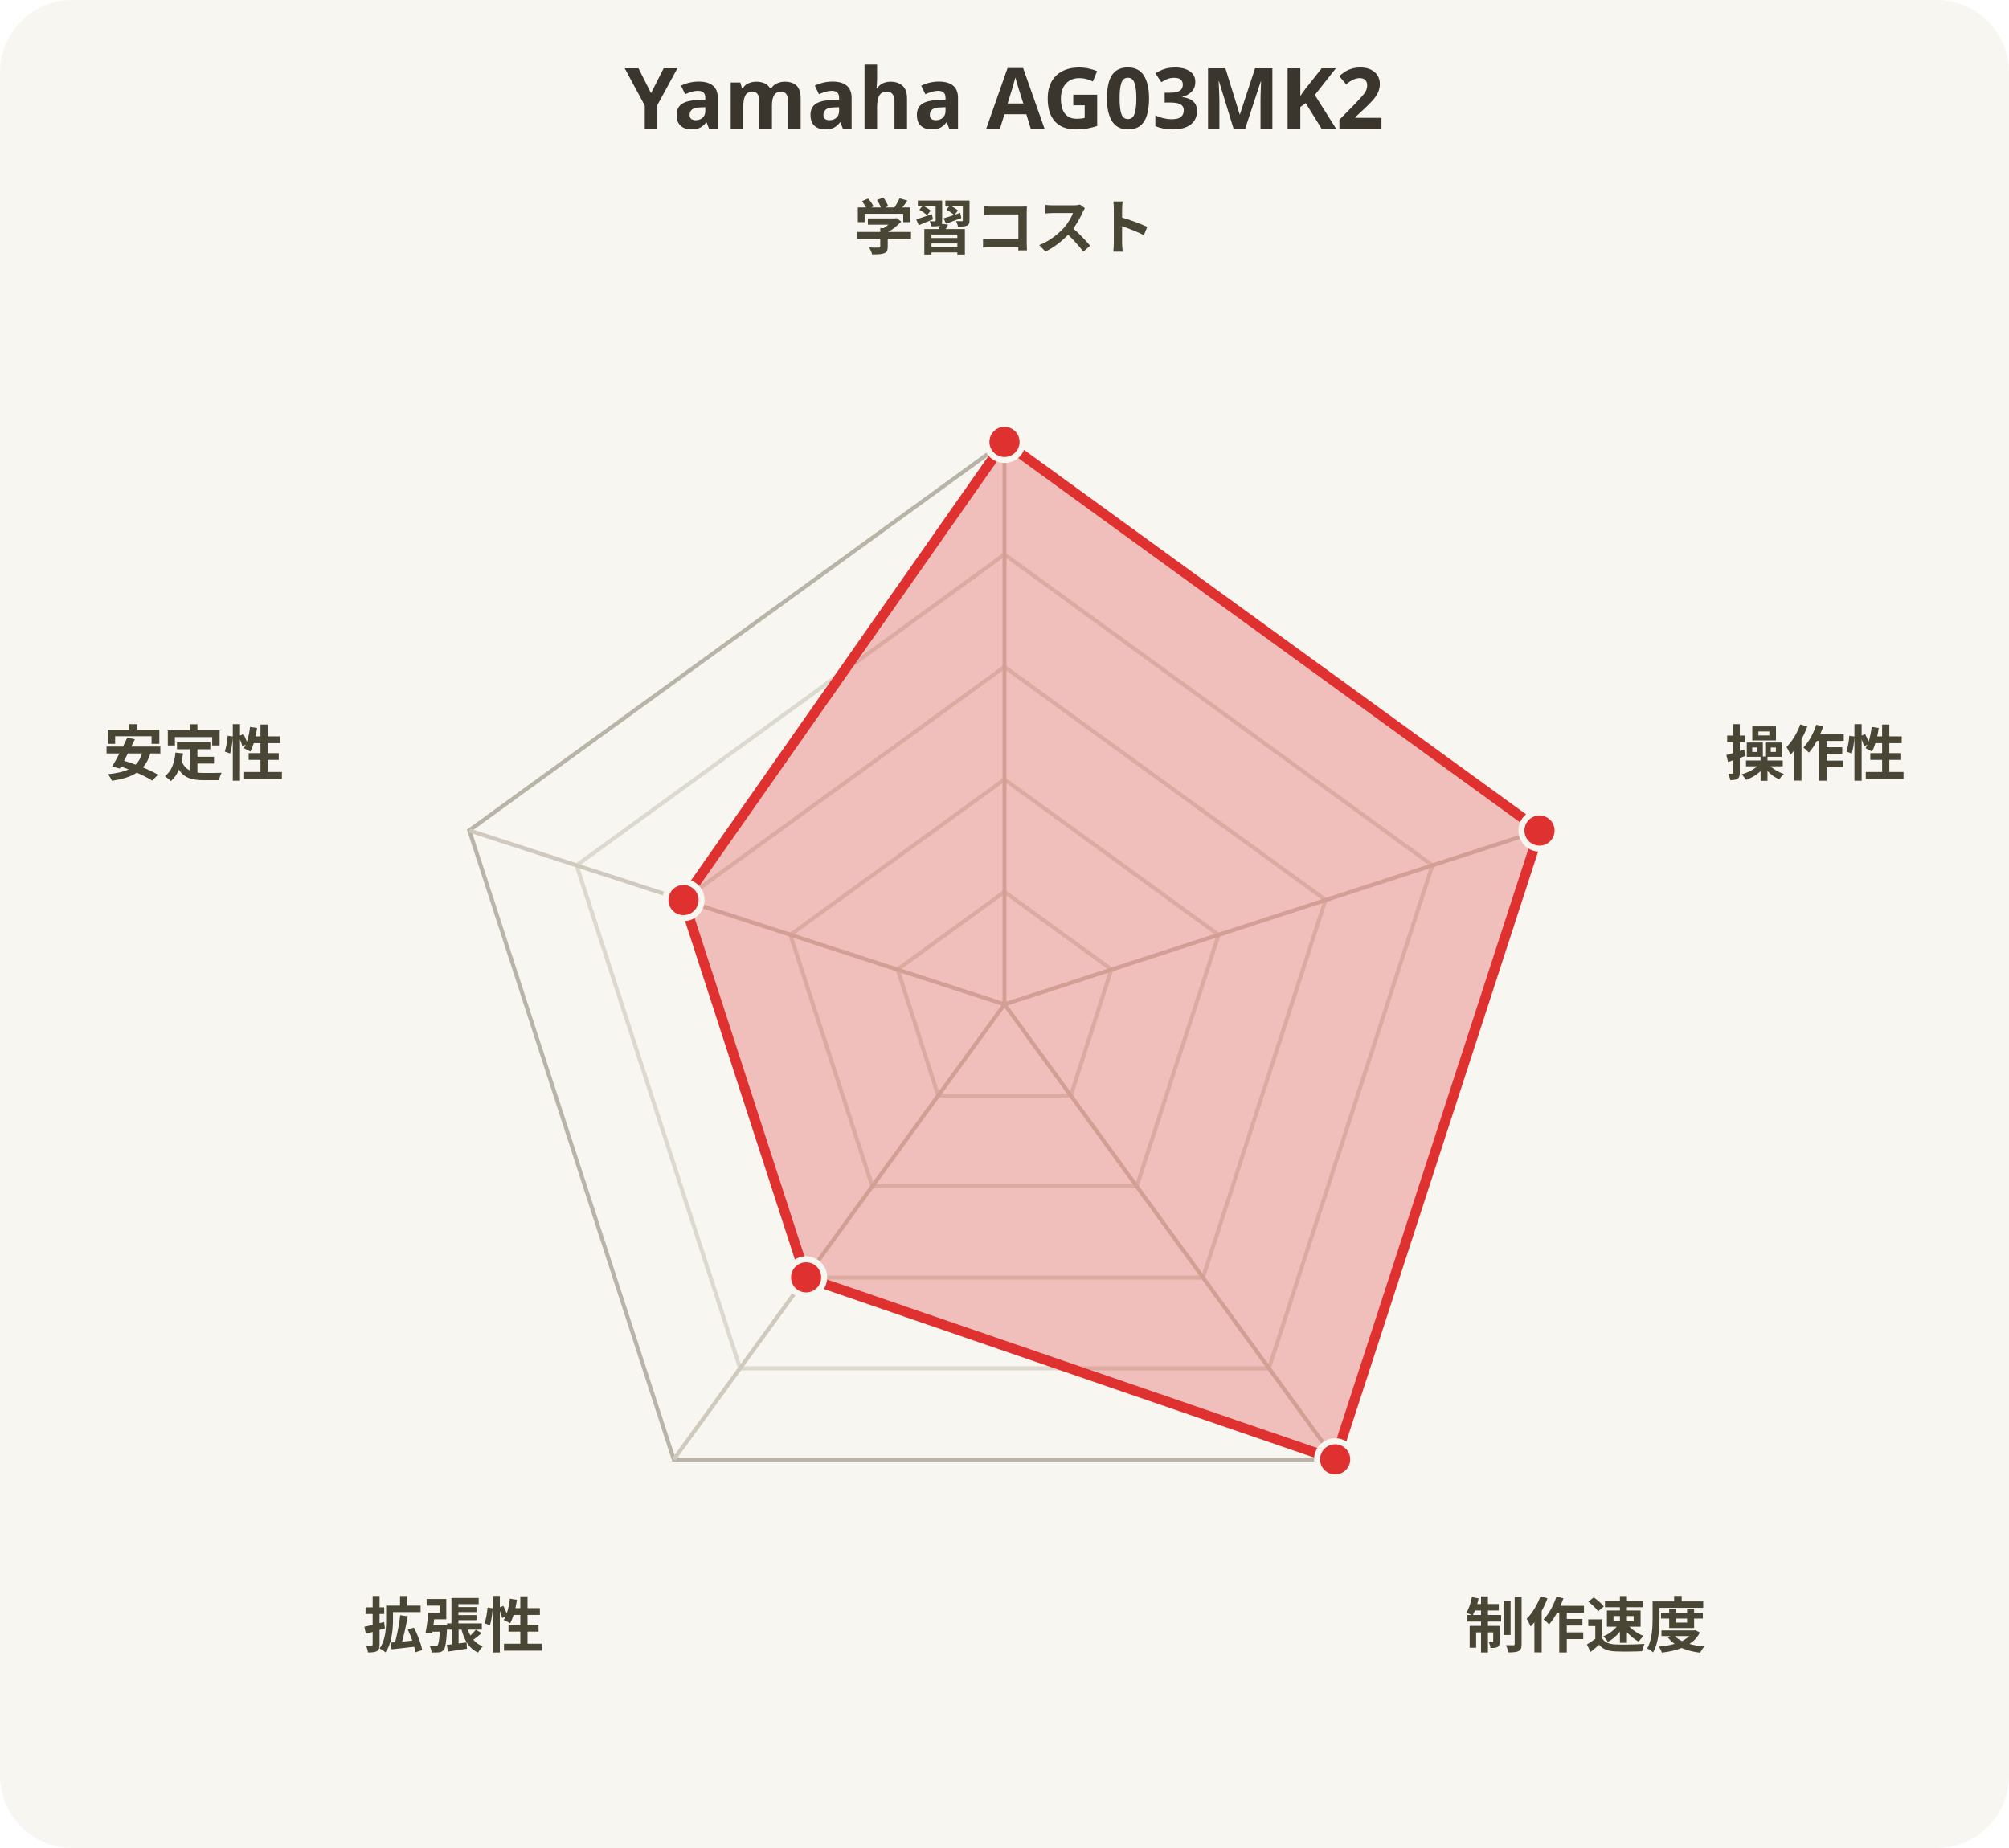
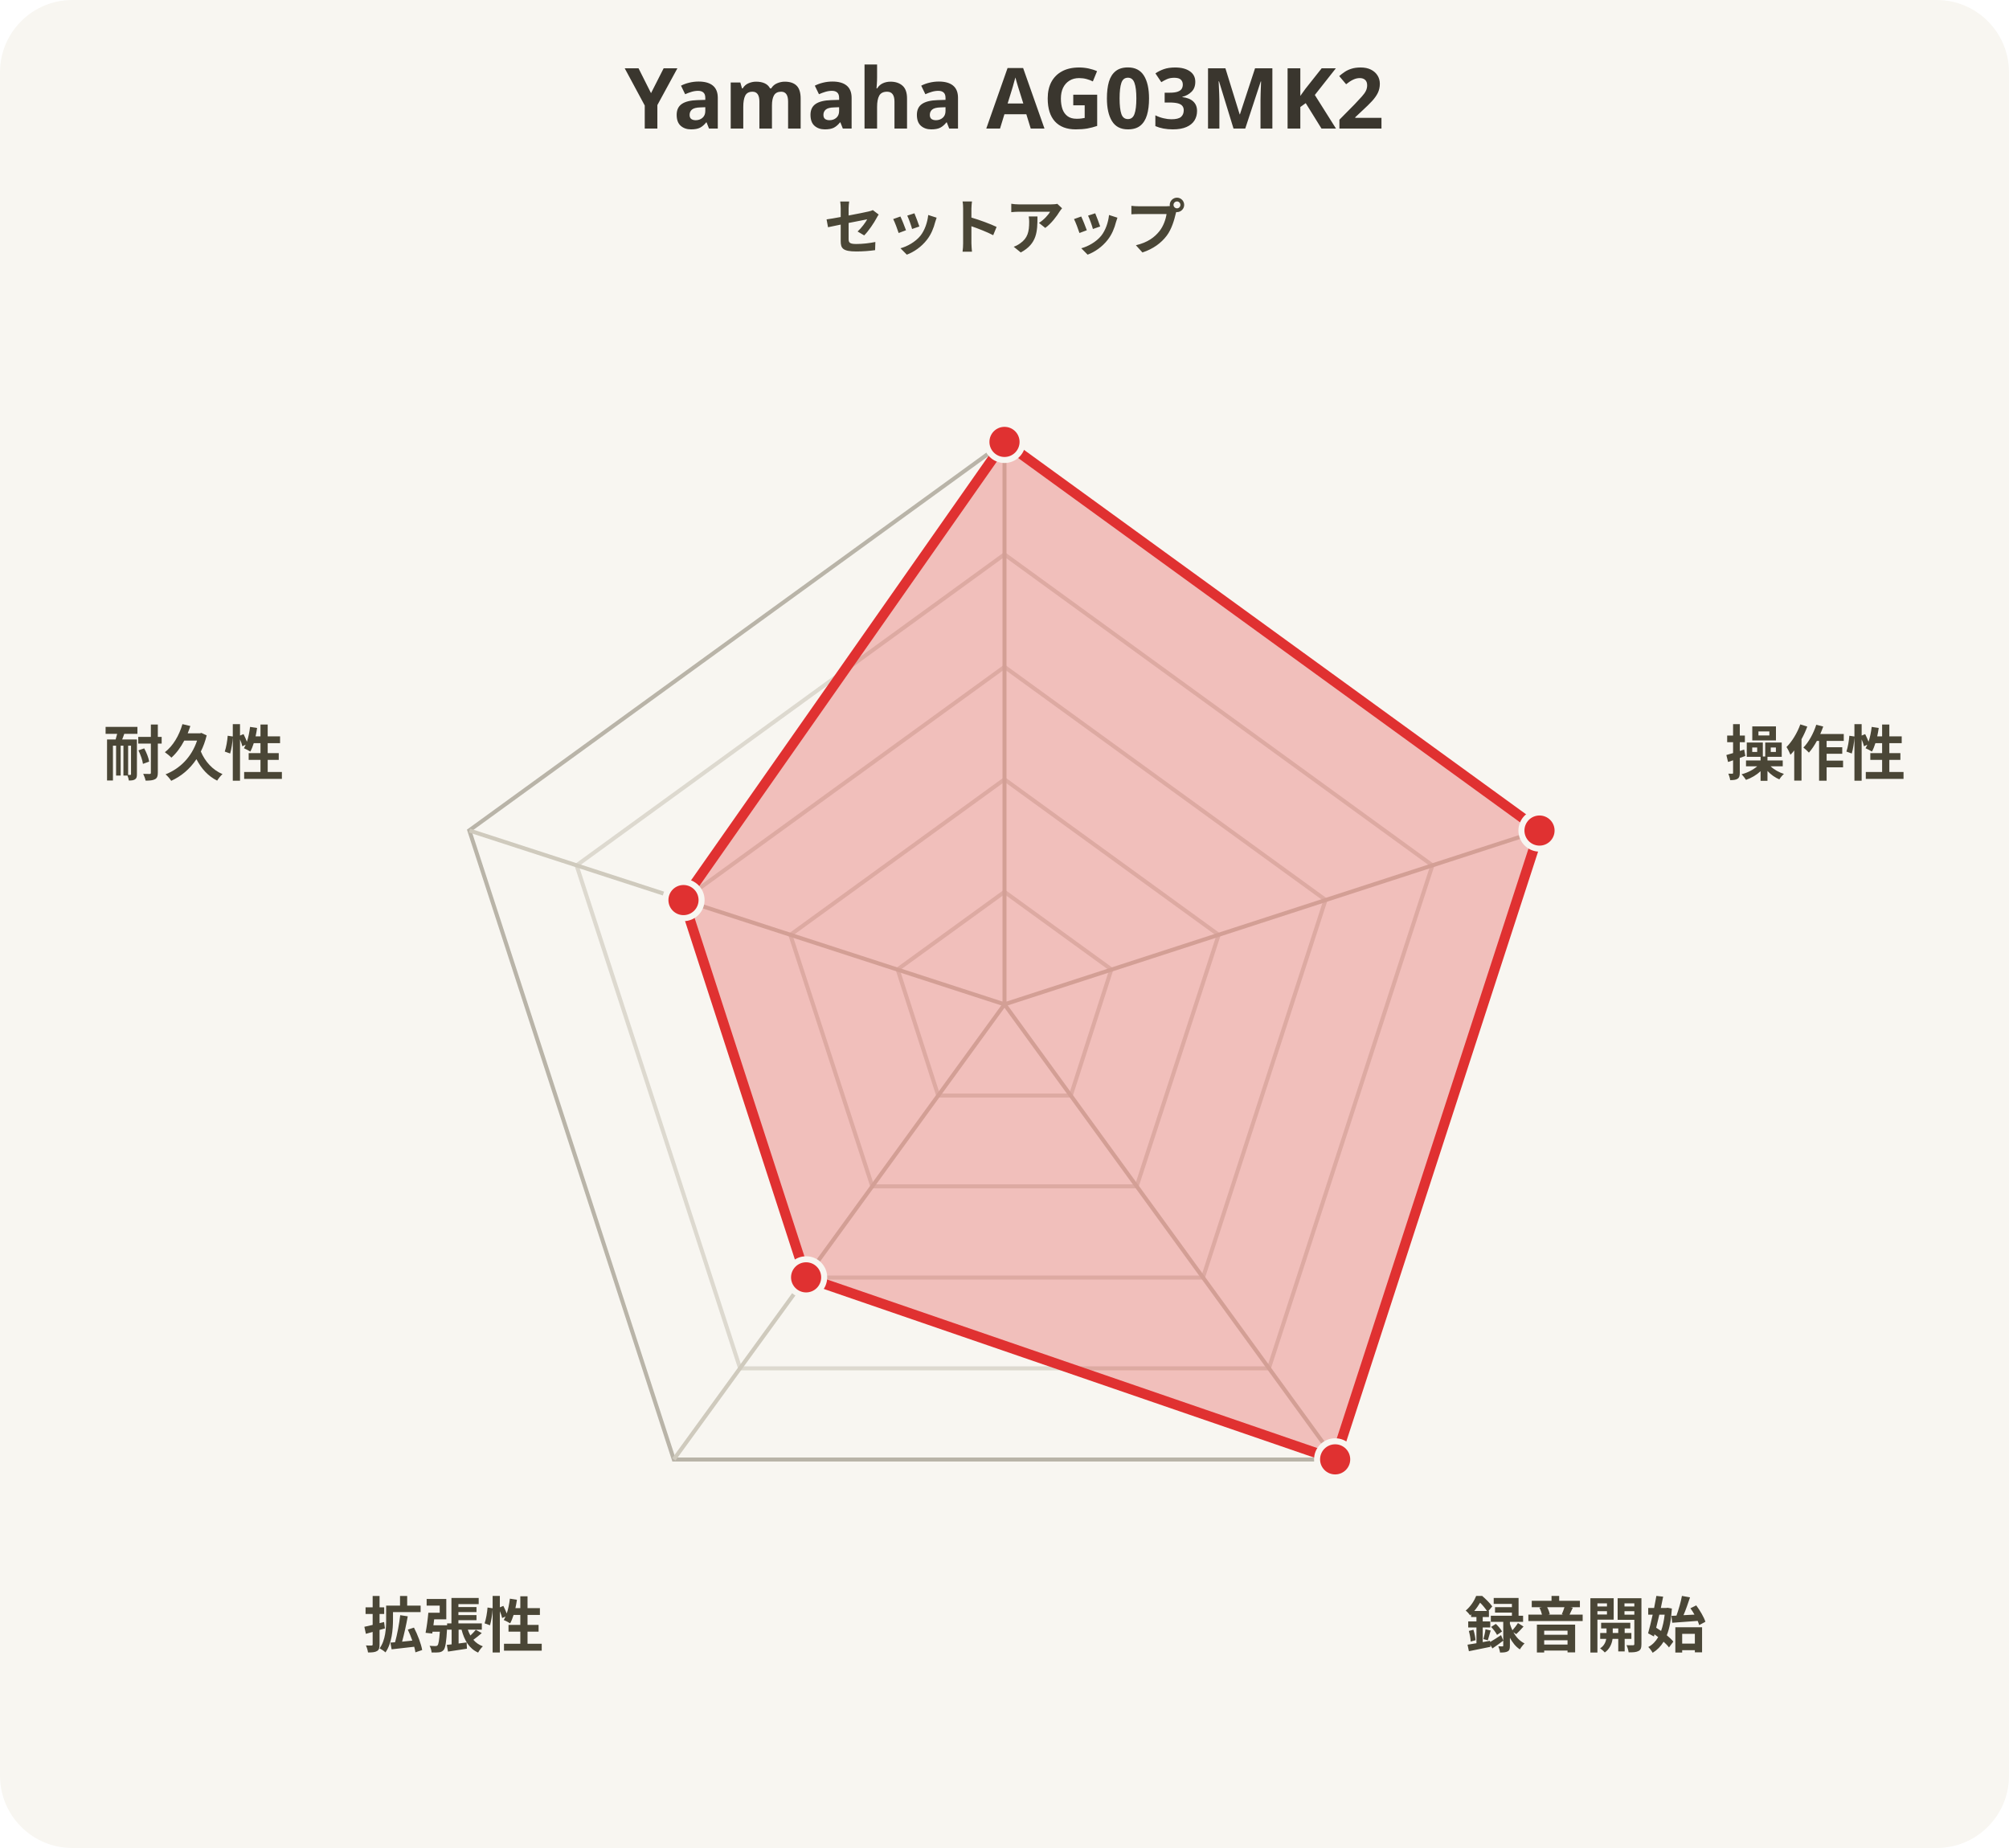
<svg xmlns="http://www.w3.org/2000/svg" viewBox="0 0 500 460" font-family="'Hiragino Sans','Noto Sans JP',sans-serif">
  <rect x="0" y="0" width="500" height="460" rx="18" fill="#F8F6F1" />
  <text x="250" y="32" text-anchor="middle" font-size="21" font-weight="700" fill="#3A362E">Yamaha AG03MK2</text>
  <polygon points="250.0,222.0 276.6,241.3 266.5,272.7 233.5,272.7 223.4,241.3 " fill="none" stroke="#DDD9CF" stroke-width="1" />
  <polygon points="250.0,194.0 303.3,232.7 282.9,295.3 217.1,295.3 196.7,232.7 " fill="none" stroke="#DDD9CF" stroke-width="1" />
  <polygon points="250.0,166.0 329.9,224.0 299.4,318.0 200.6,318.0 170.1,224.0 " fill="none" stroke="#DDD9CF" stroke-width="1" />
  <polygon points="250.0,138.0 356.5,215.4 315.8,340.6 184.2,340.6 143.5,215.4 " fill="none" stroke="#DDD9CF" stroke-width="1" />
  <polygon points="250.0,110.0 383.2,206.7 332.3,363.3 167.7,363.3 116.8,206.7 " fill="none" stroke="#B9B4A8" stroke-width="1" />
  <line x1="250" y1="250" x2="250" y2="110" stroke="#CFCABD" stroke-width="1" />
  <line x1="250" y1="250" x2="383.154" y2="206.74" stroke="#CFCABD" stroke-width="1" />
  <line x1="250" y1="250" x2="332.292" y2="363.26" stroke="#CFCABD" stroke-width="1" />
  <line x1="250" y1="250" x2="167.708" y2="363.26" stroke="#CFCABD" stroke-width="1" />
  <line x1="250" y1="250" x2="116.846" y2="206.74" stroke="#CFCABD" stroke-width="1" />
-   <text x="250" y="62" text-anchor="middle" font-size="15" font-weight="600" fill="#4A4636">学習コスト</text>
+   <text x="250" y="62" text-anchor="middle" font-size="15" font-weight="600" fill="#4A4636">セットアップ</text>
  <text x="429.296" y="192.998" text-anchor="start" font-size="15" font-weight="600" fill="#4A4636">操作性</text>
-   <text x="364.628" y="410.002" text-anchor="start" font-size="15" font-weight="600" fill="#4A4636">制作速度</text>
+   <text x="364.628" y="410.002" text-anchor="start" font-size="15" font-weight="600" fill="#4A4636">録音開始</text>
  <text x="135.372" y="410.002" text-anchor="end" font-size="15" font-weight="600" fill="#4A4636">拡張性</text>
-   <text x="70.704" y="192.998" text-anchor="end" font-size="15" font-weight="600" fill="#4A4636">安定性</text>
+   <text x="70.704" y="192.998" text-anchor="end" font-size="15" font-weight="600" fill="#4A4636">耐久性</text>
  <polygon points="250.0,110.0 383.2,206.7 332.3,363.3 200.6,318.0 170.1,224.0 " fill="#E03131" fill-opacity="0.28" stroke="#E03131" stroke-width="2.5" stroke-linejoin="round" />
  <circle cx="250" cy="110" r="4.5" fill="#E03131" stroke="#F8F6F1" stroke-width="1.5" />
  <circle cx="383.154" cy="206.74" r="4.5" fill="#E03131" stroke="#F8F6F1" stroke-width="1.5" />
  <circle cx="332.292" cy="363.26" r="4.5" fill="#E03131" stroke="#F8F6F1" stroke-width="1.5" />
  <circle cx="200.625" cy="317.956" r="4.5" fill="#E03131" stroke="#F8F6F1" stroke-width="1.5" />
  <circle cx="170.108" cy="224.044" r="4.5" fill="#E03131" stroke="#F8F6F1" stroke-width="1.5" />
</svg>
